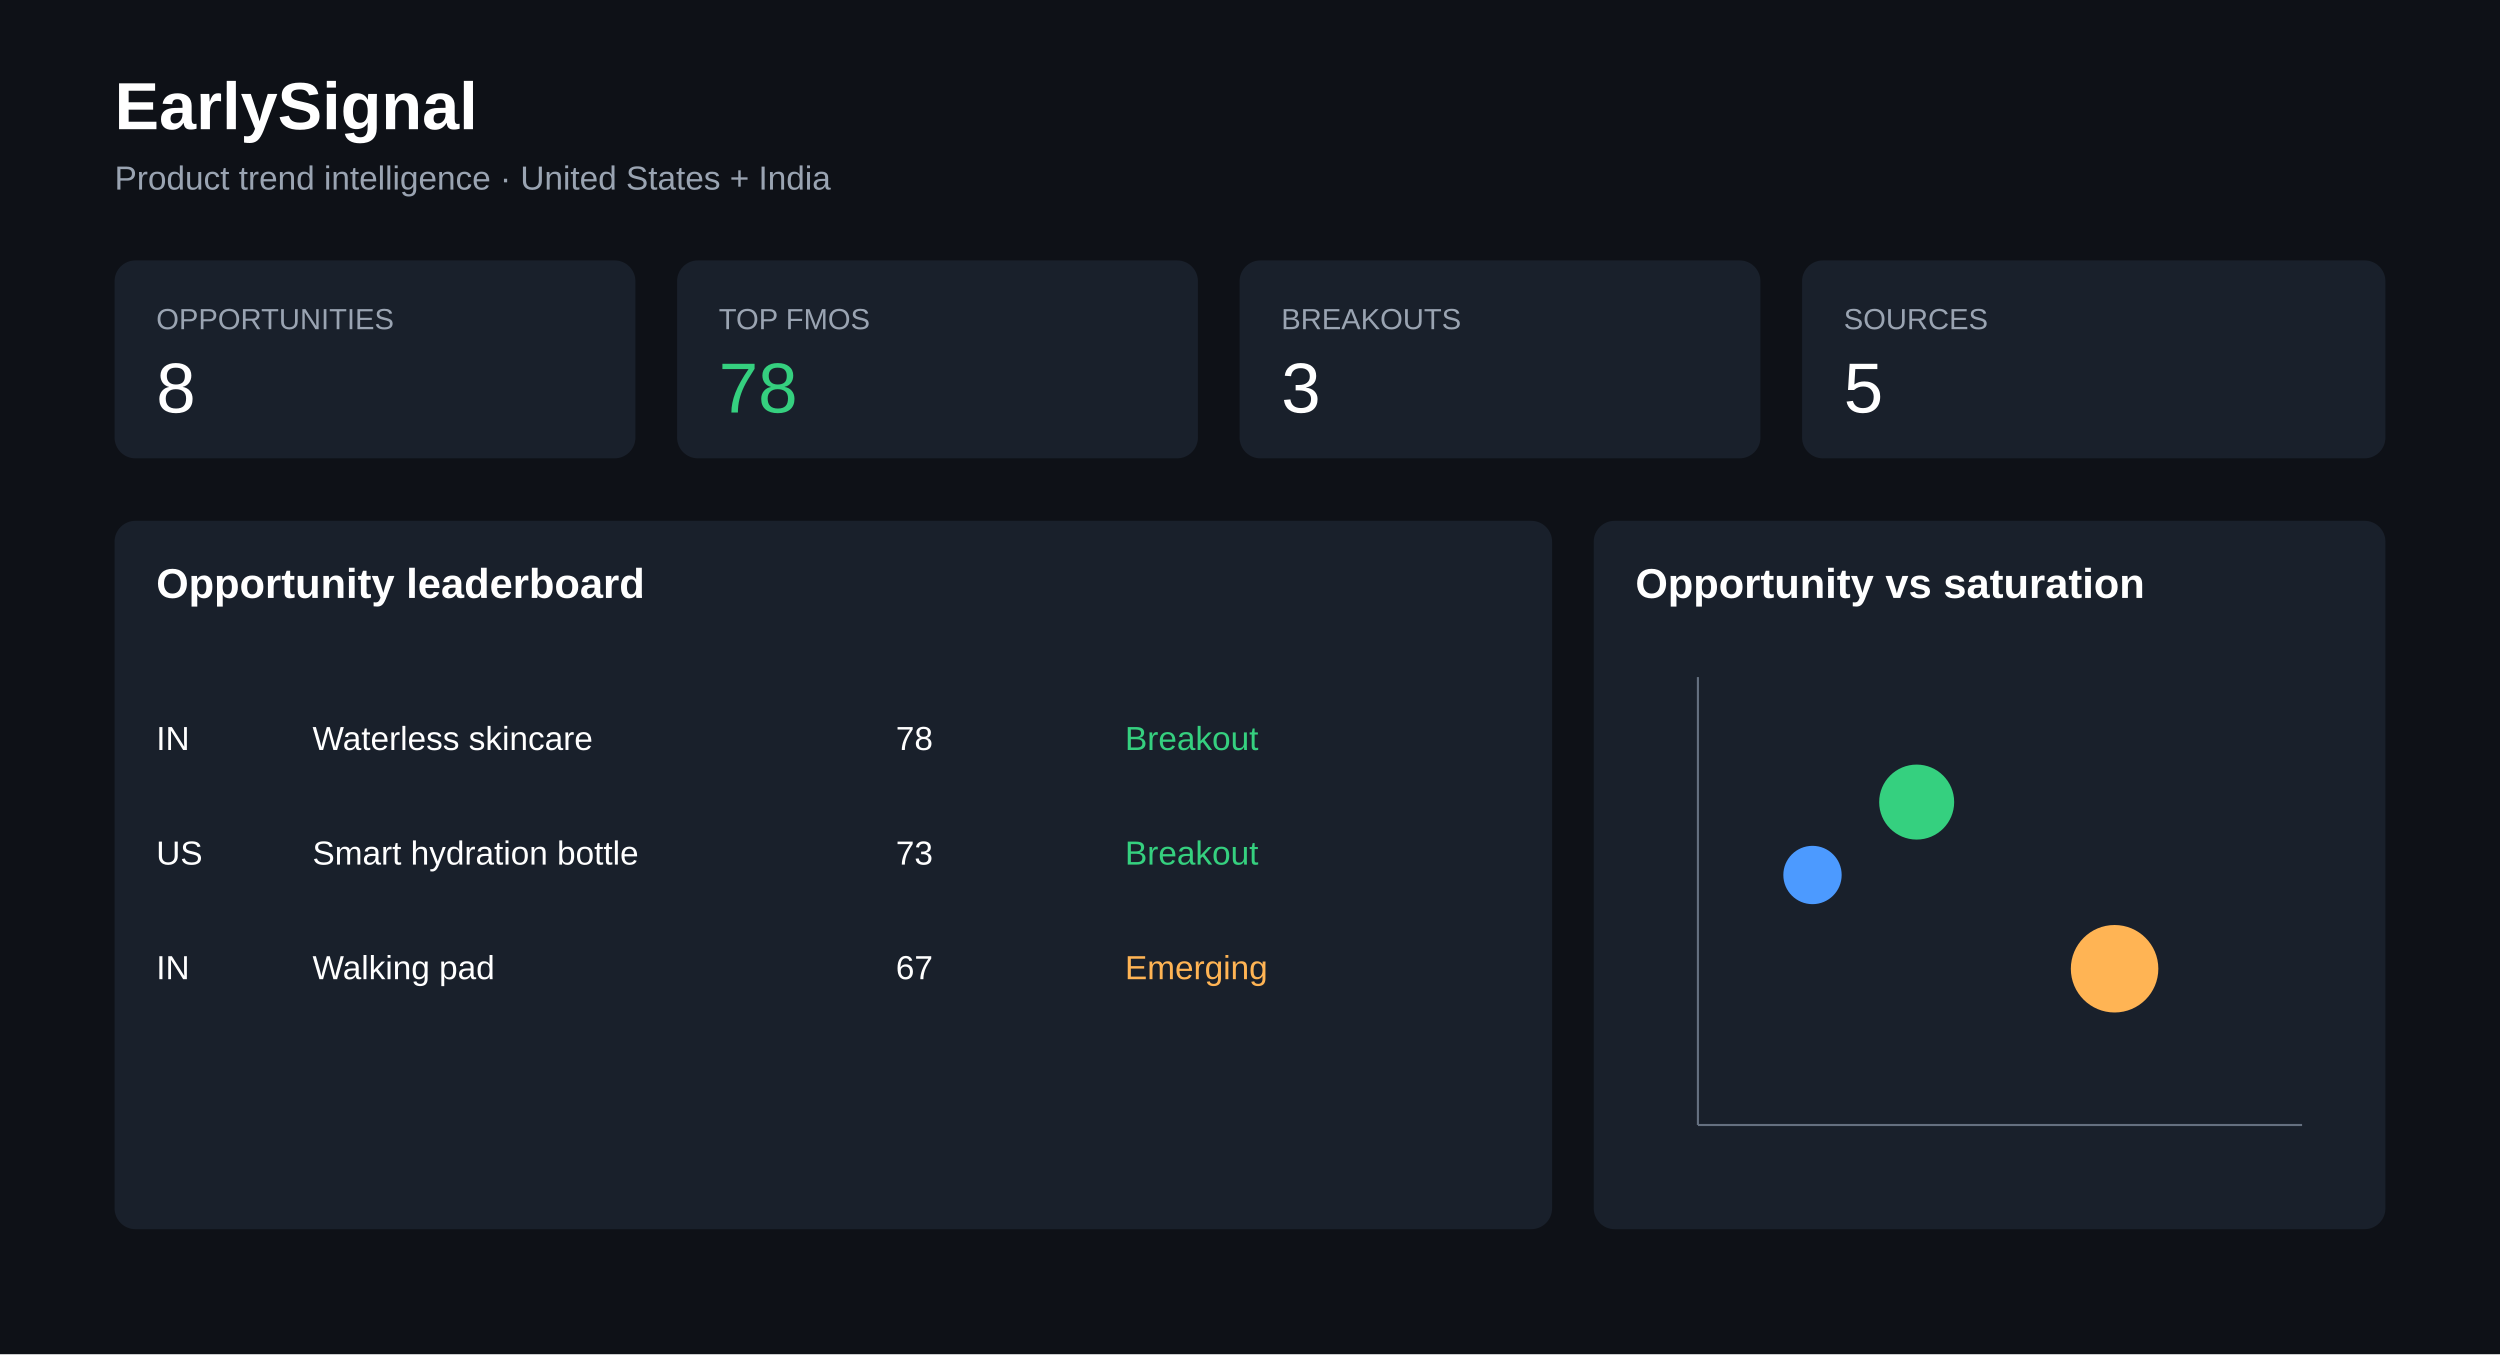
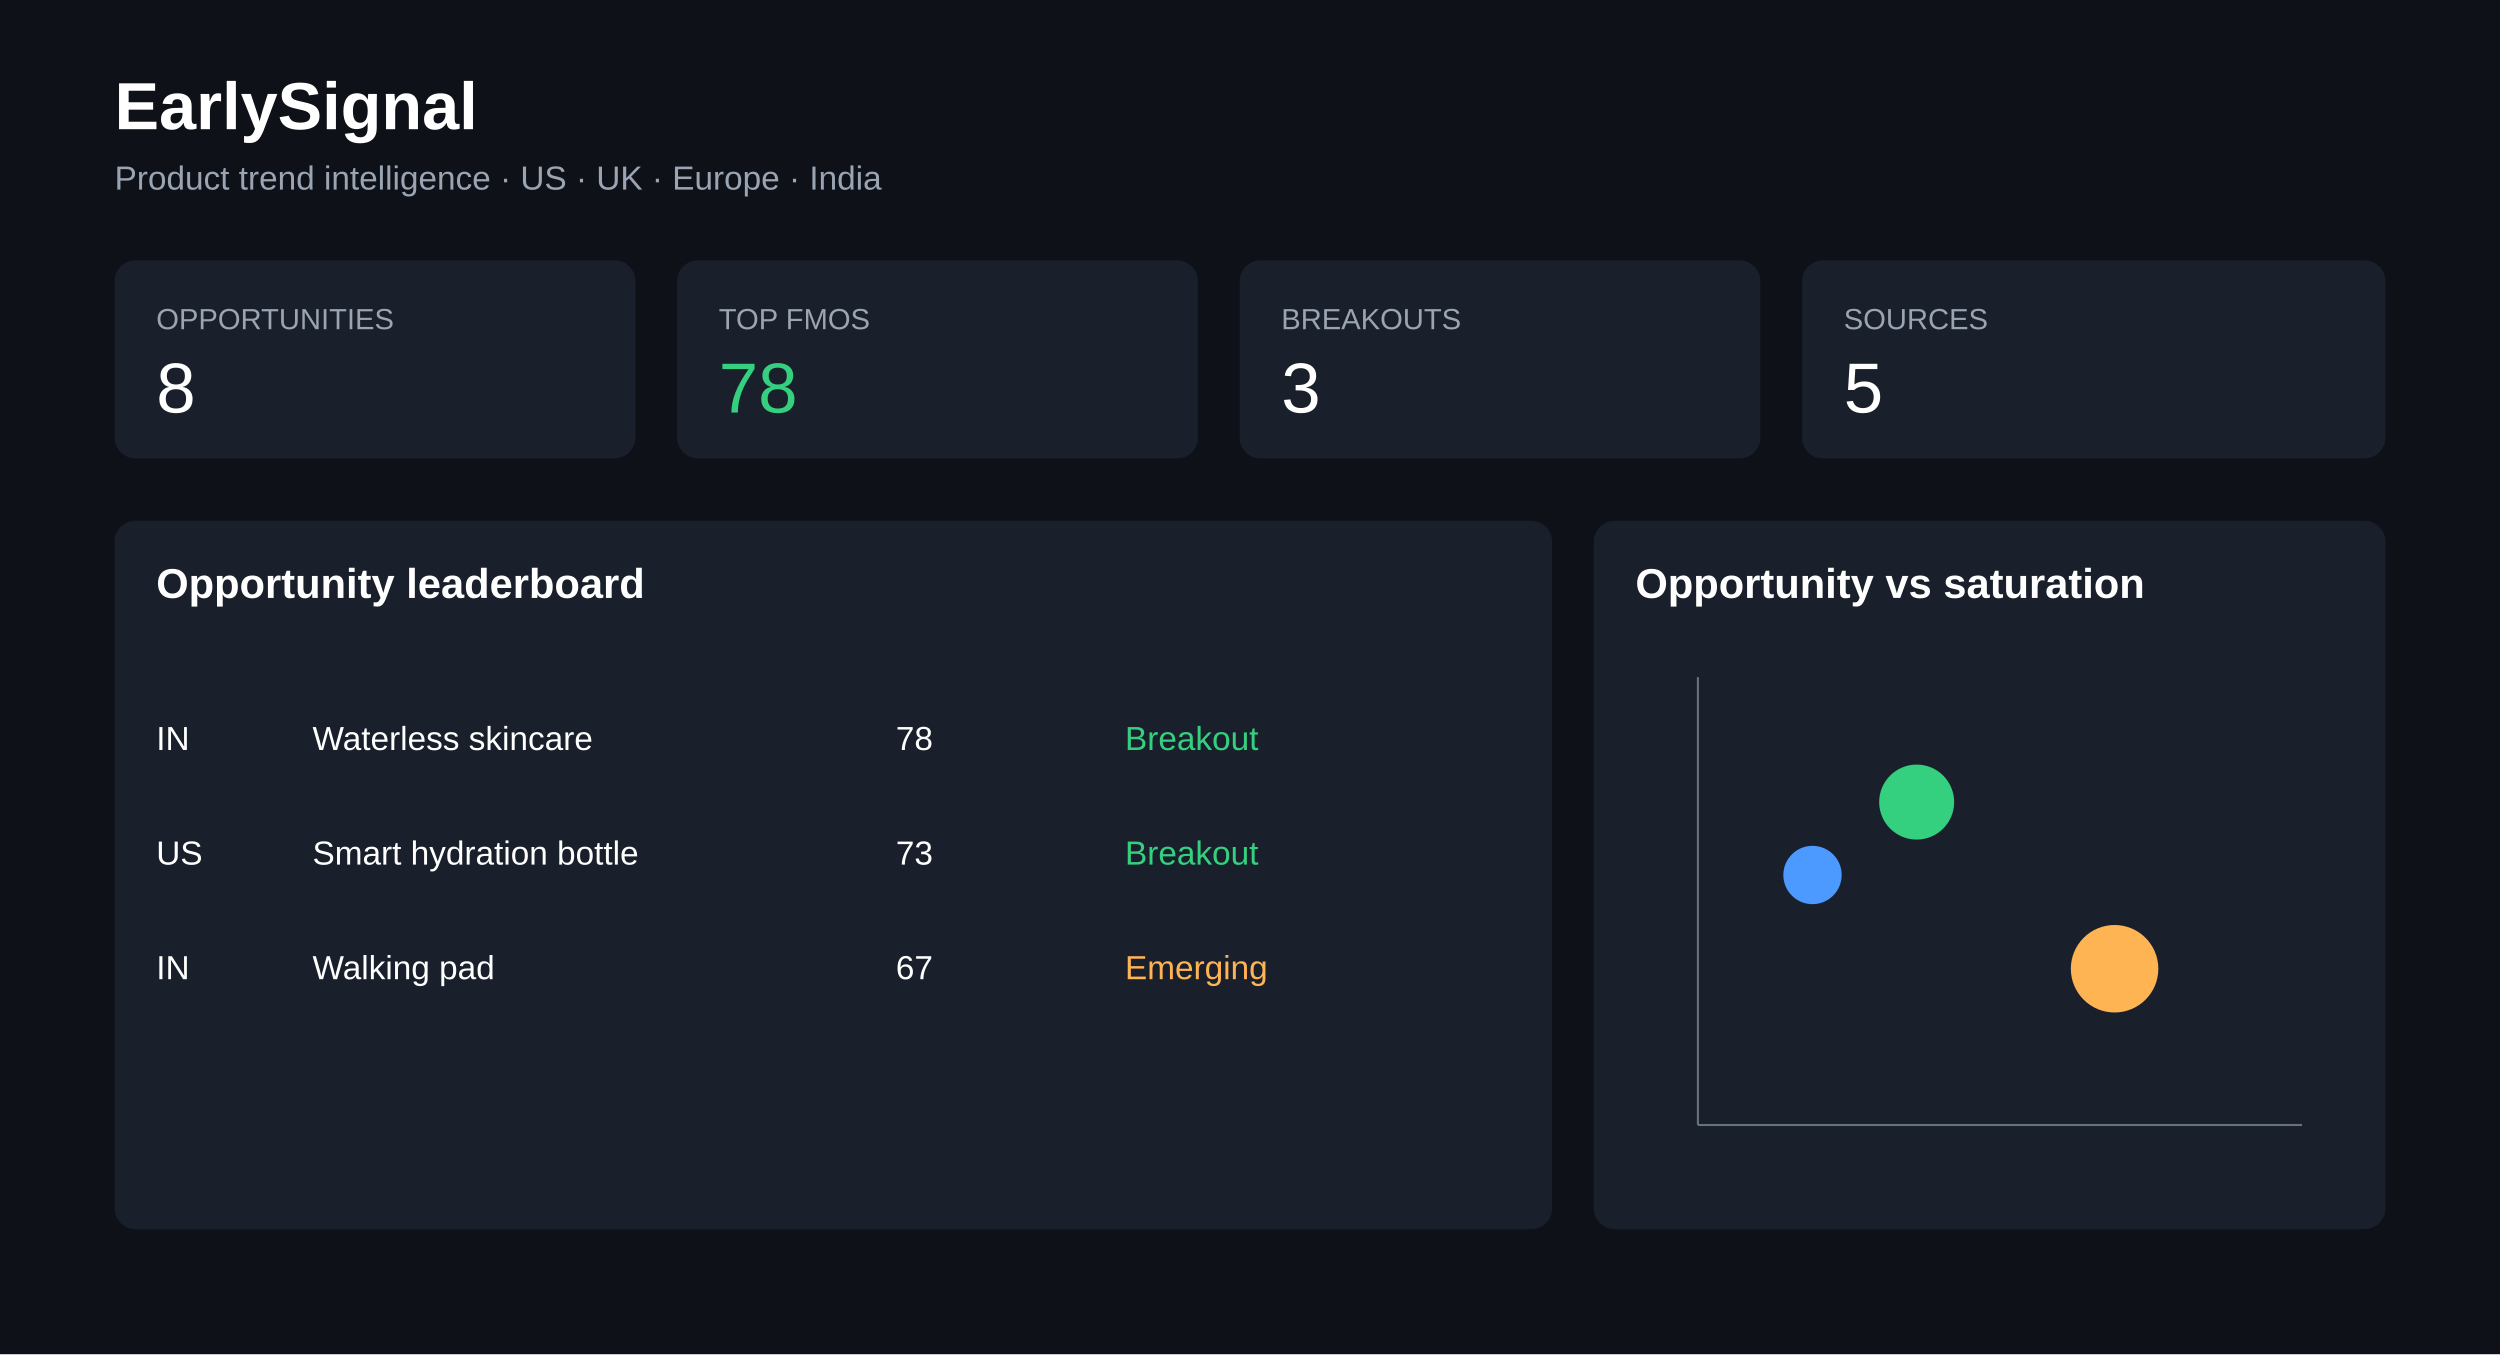
<svg xmlns="http://www.w3.org/2000/svg" width="1200" height="650">
  <rect width="1200" height="650" fill="#0e1117" />
  <g font-family="Arial">
    <text x="55" y="62" fill="#fff" font-size="32" font-weight="700">EarlySignal</text>
-     <text x="55" y="91" fill="#9aa4b2" font-size="16">Product trend intelligence · United States + India</text>
+     <text x="55" y="91" fill="#9aa4b2" font-size="16">Product trend intelligence · US · UK · Europe · India</text>
    <g fill="#19202b">
      <rect x="55" y="125" width="250" height="95" rx="10" />
      <rect x="325" y="125" width="250" height="95" rx="10" />
      <rect x="595" y="125" width="250" height="95" rx="10" />
      <rect x="865" y="125" width="280" height="95" rx="10" />
      <rect x="55" y="250" width="690" height="340" rx="10" />
      <rect x="765" y="250" width="380" height="340" rx="10" />
    </g>
    <g fill="#9aa4b2" font-size="14">
      <text x="75" y="158">OPPORTUNITIES</text>
      <text x="345" y="158">TOP FMOS</text>
      <text x="615" y="158">BREAKOUTS</text>
      <text x="885" y="158">SOURCES</text>
    </g>
    <g fill="#fff" font-size="34">
      <text x="75" y="198">8</text>
      <text x="345" y="198" fill="#35d07f">78</text>
      <text x="615" y="198">3</text>
      <text x="885" y="198">5</text>
    </g>
    <text x="75" y="287" fill="#fff" font-size="20" font-weight="700">Opportunity leaderboard</text>
    <text x="785" y="287" fill="#fff" font-size="20" font-weight="700">Opportunity vs saturation</text>
    <g fill="#fff" font-size="16">
      <text x="75" y="360">IN</text>
      <text x="150" y="360">Waterless skincare</text>
      <text x="430" y="360">78</text>
      <text x="540" y="360" fill="#35d07f">Breakout</text>
      <text x="75" y="415">US</text>
      <text x="150" y="415">Smart hydration bottle</text>
      <text x="430" y="415">73</text>
      <text x="540" y="415" fill="#35d07f">Breakout</text>
      <text x="75" y="470">IN</text>
      <text x="150" y="470">Walking pad</text>
      <text x="430" y="470">67</text>
      <text x="540" y="470" fill="#ffb454">Emerging</text>
    </g>
    <line x1="815" y1="540" x2="1105" y2="540" stroke="#657080" />
    <line x1="815" y1="540" x2="815" y2="325" stroke="#657080" />
    <circle cx="920" cy="385" r="18" fill="#35d07f" />
    <circle cx="870" cy="420" r="14" fill="#4c9aff" />
    <circle cx="1015" cy="465" r="21" fill="#ffb454" />
  </g>
</svg>
